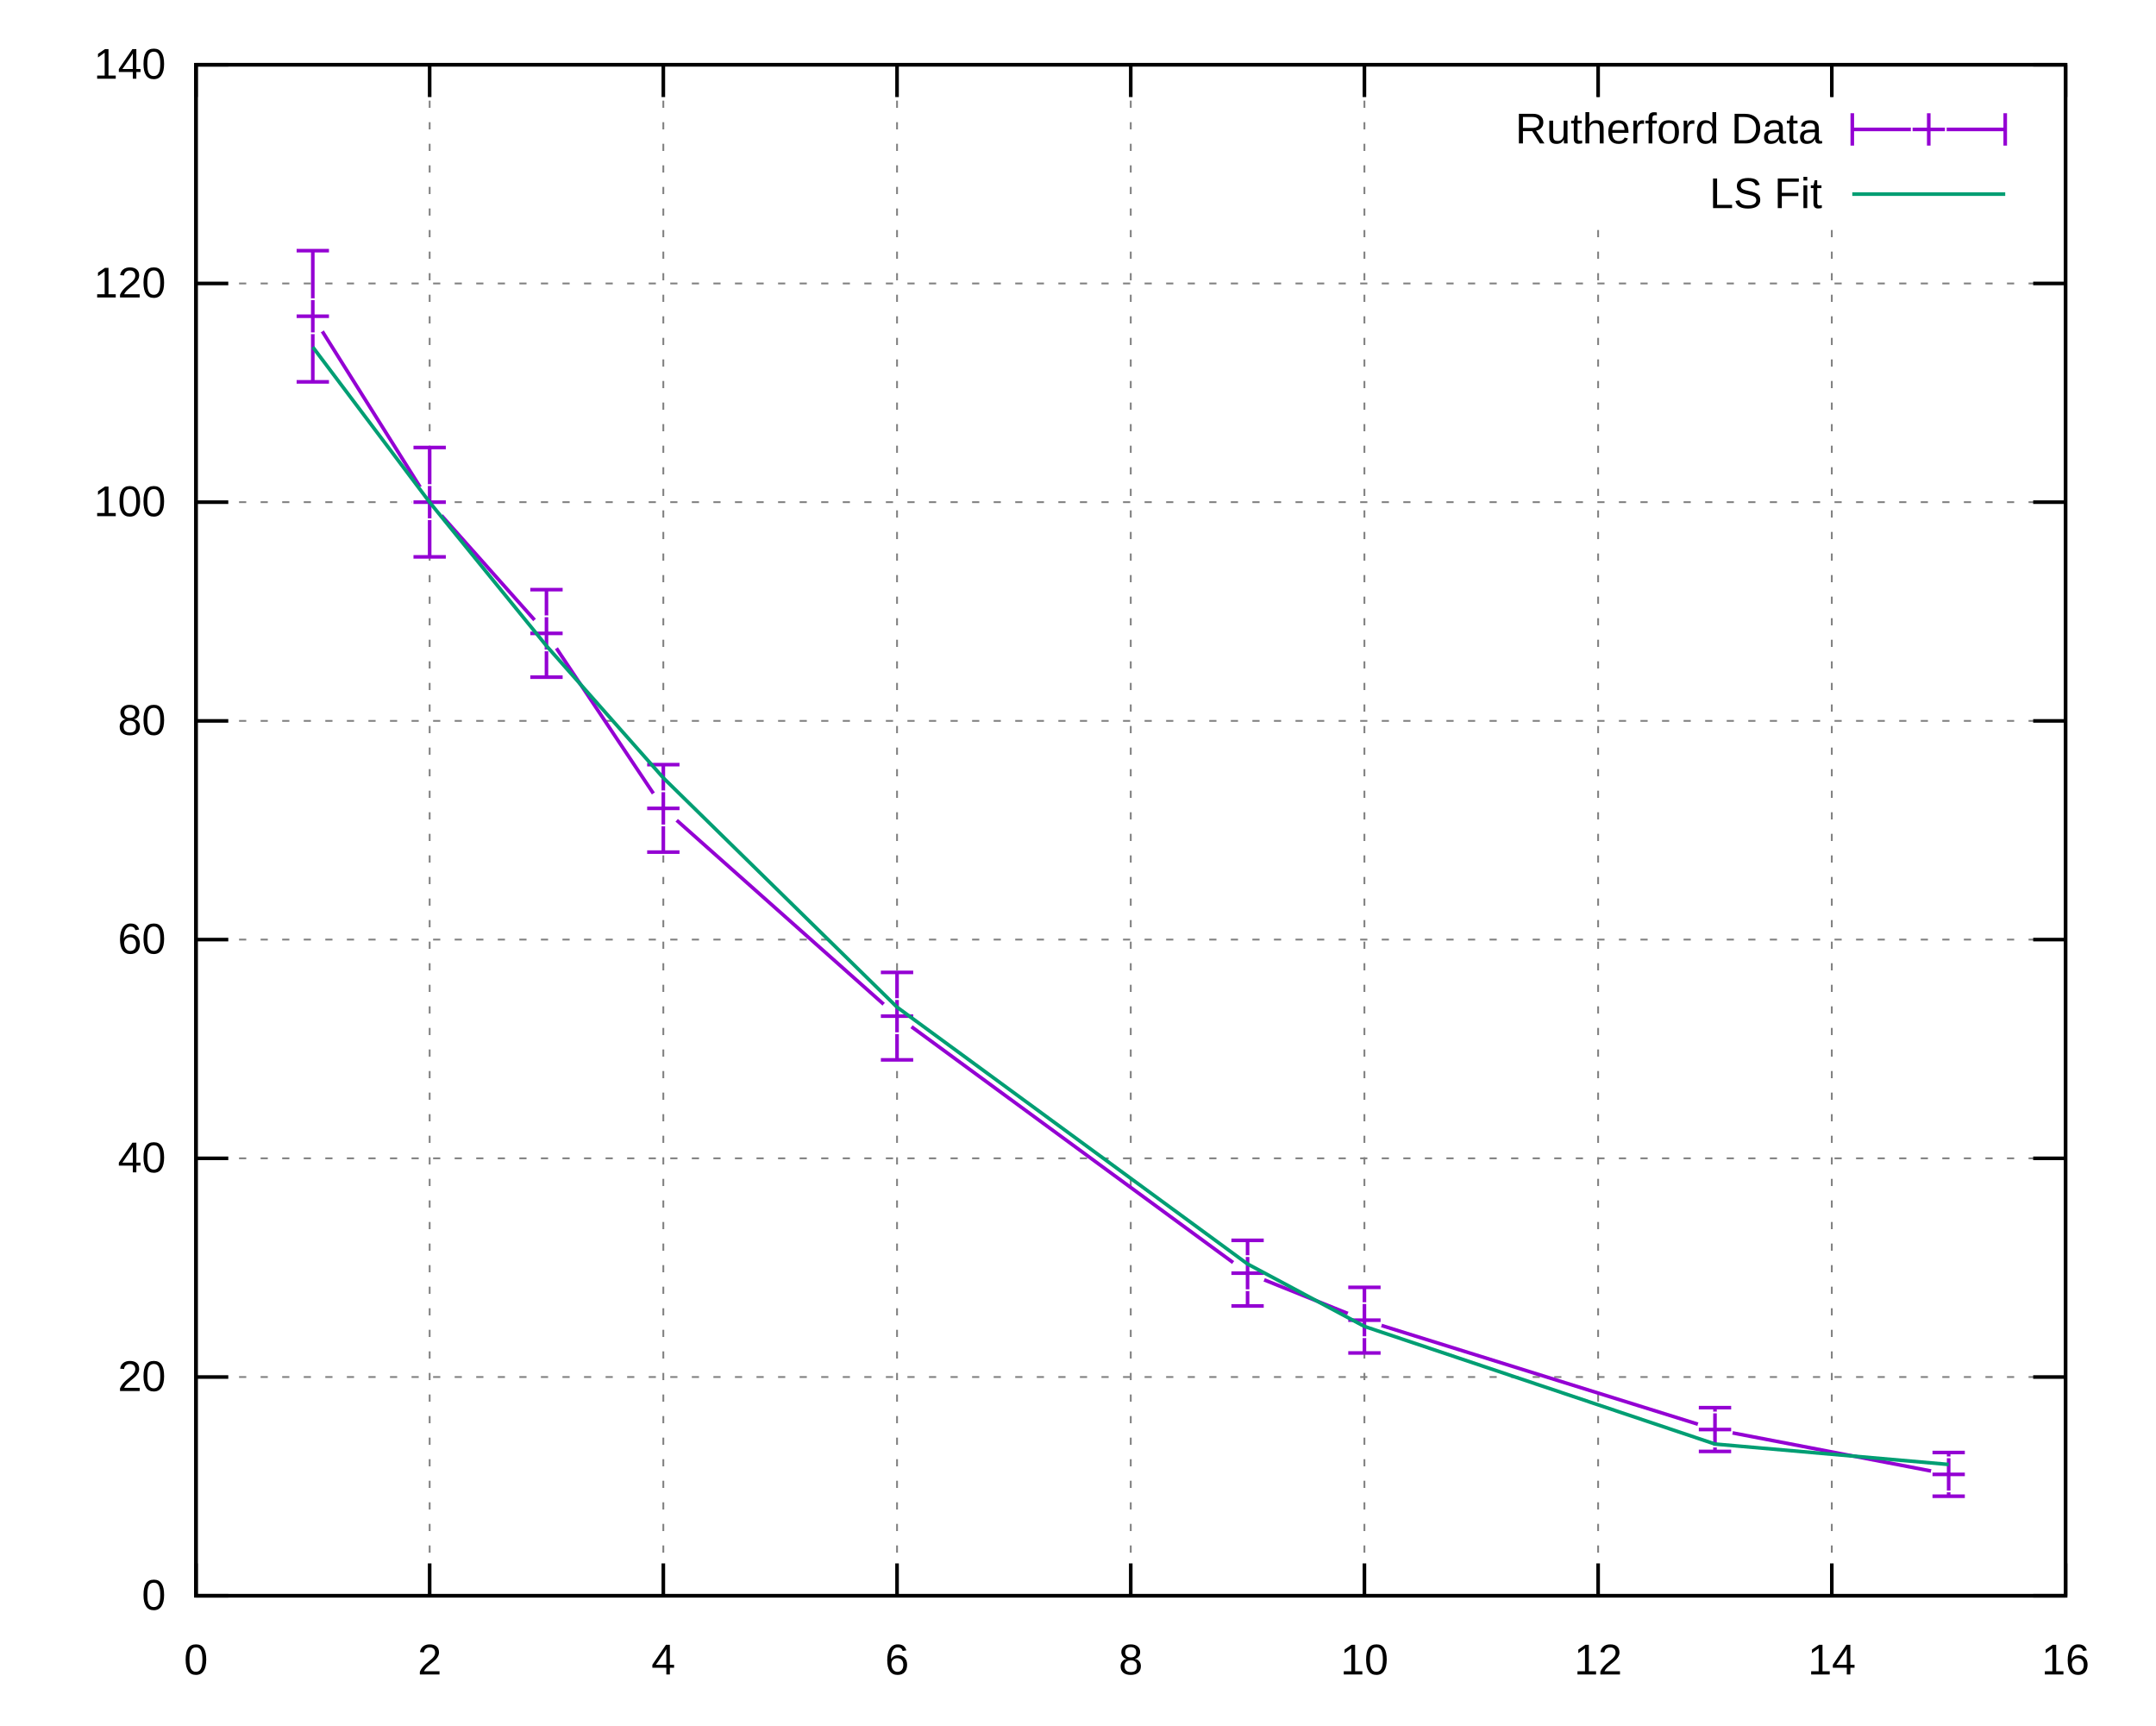
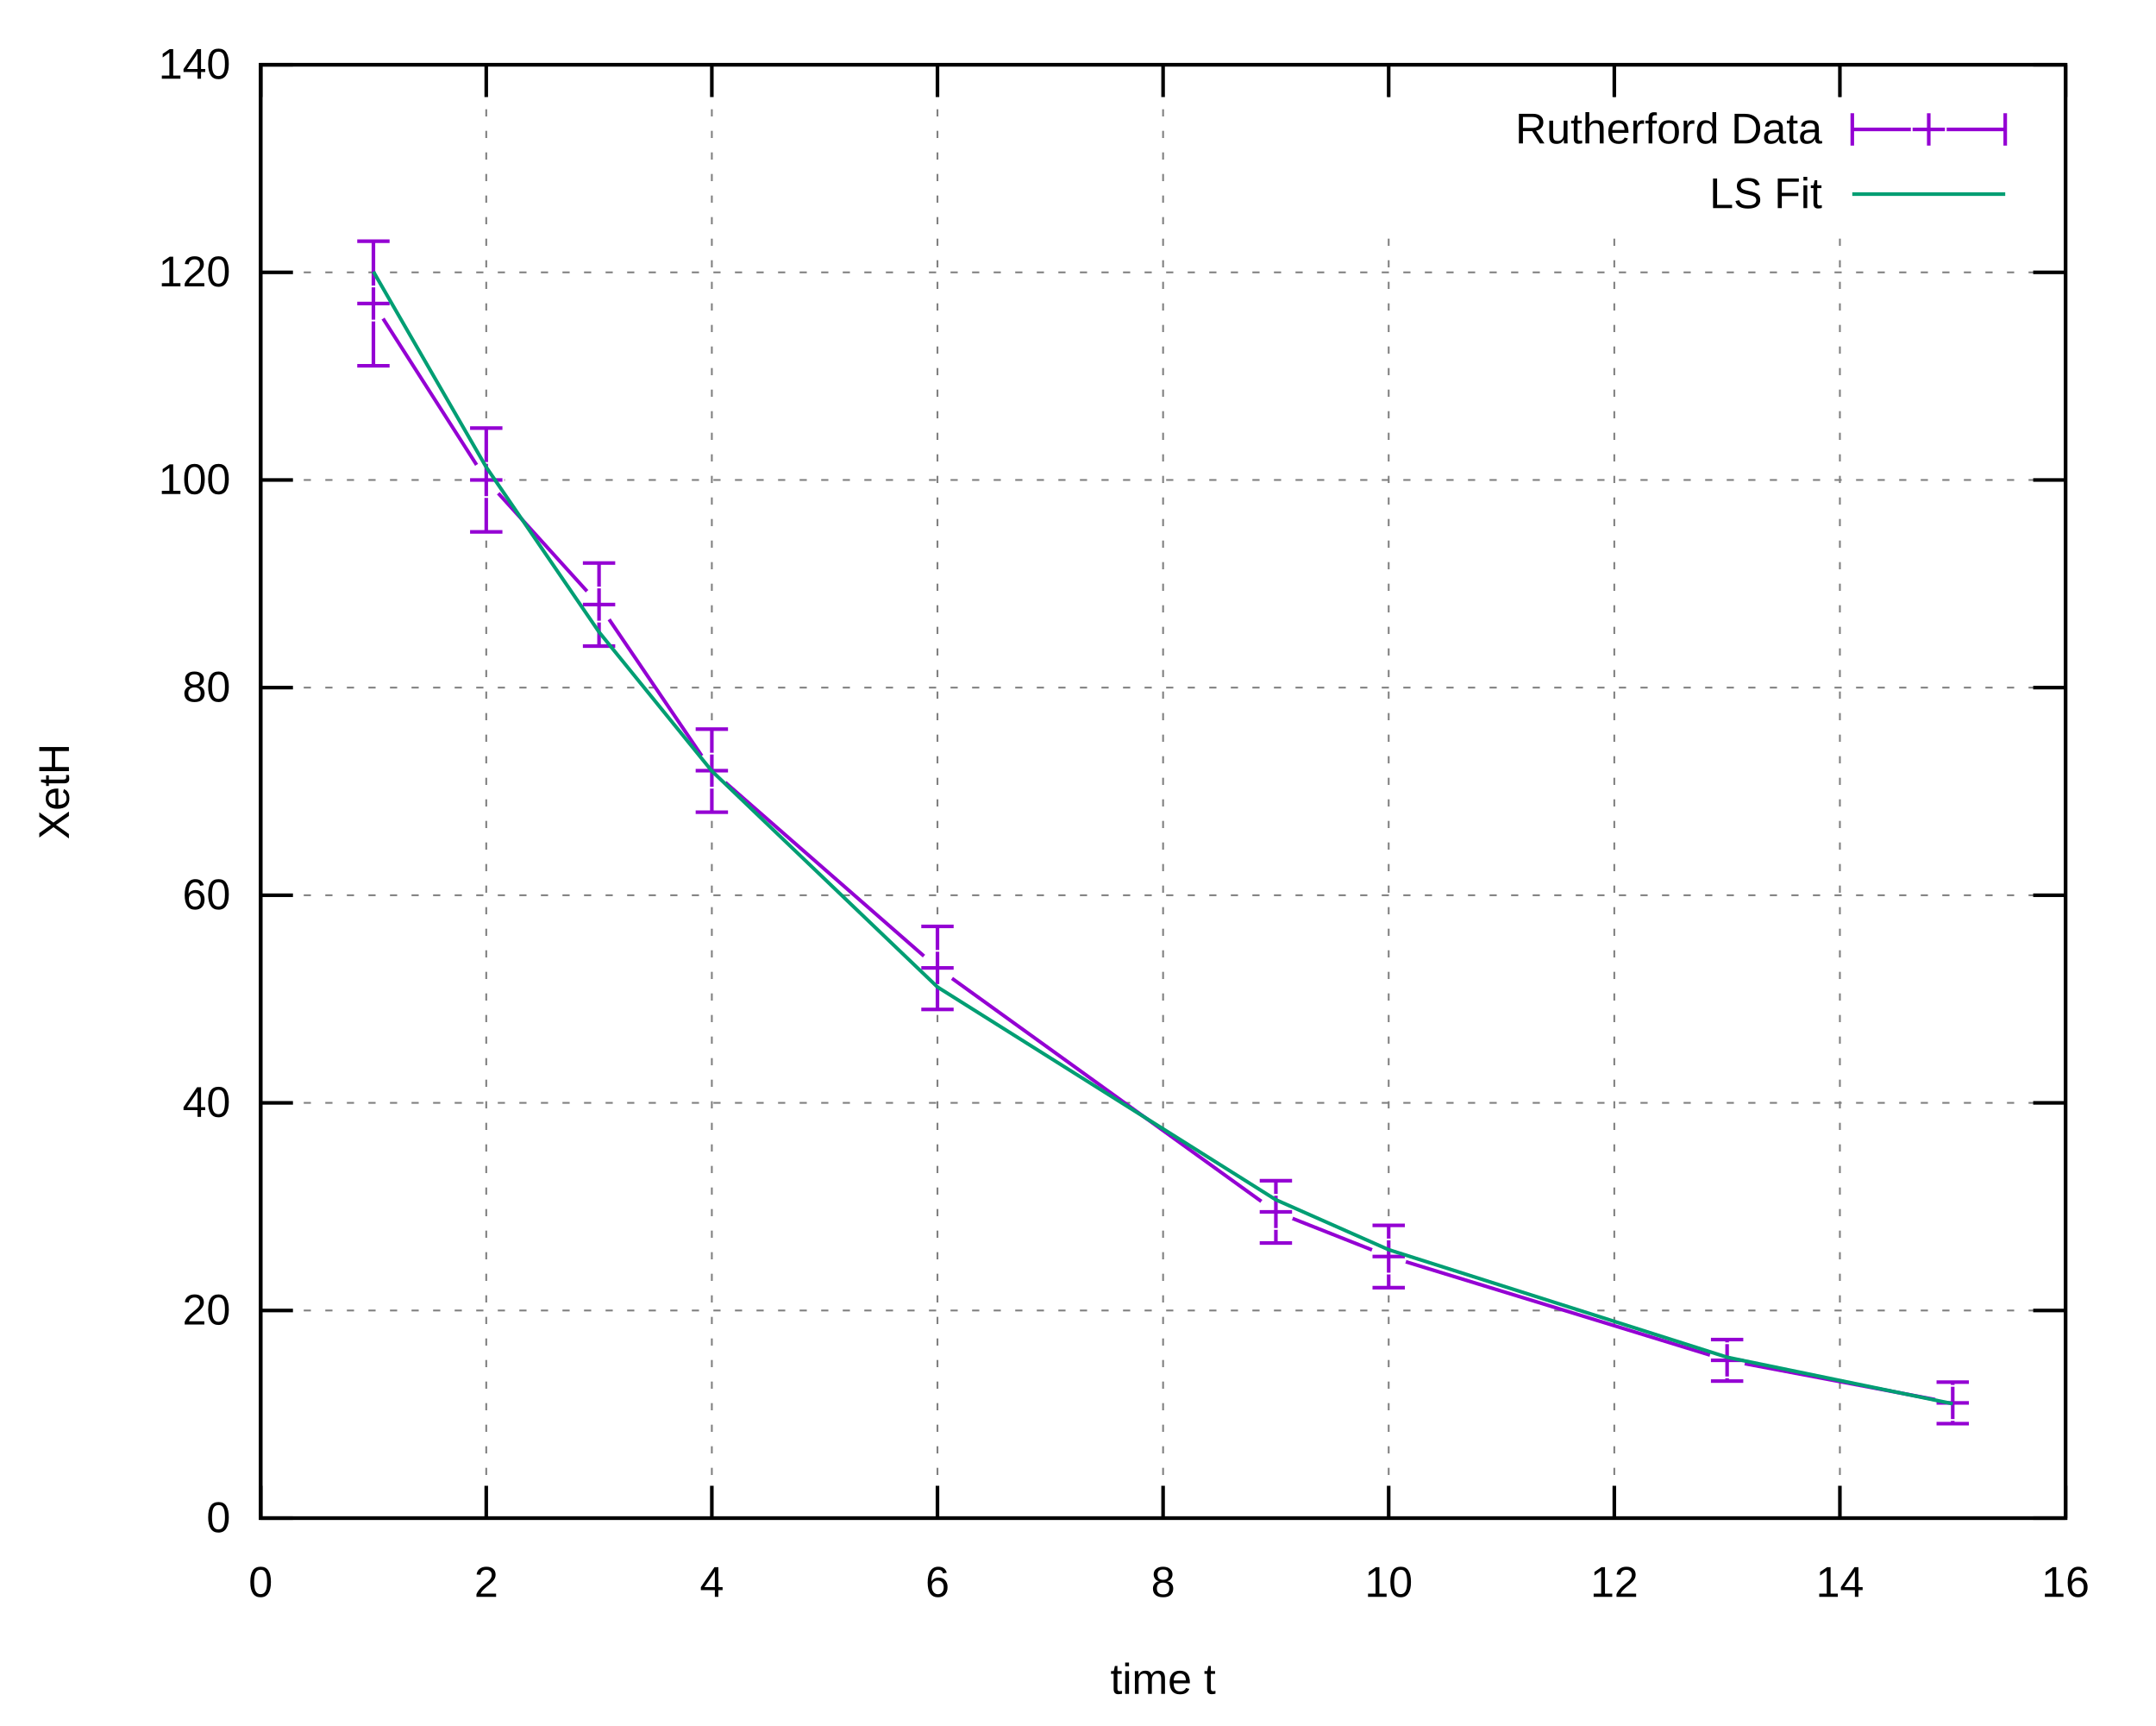
<svg xmlns="http://www.w3.org/2000/svg" xmlns:xlink="http://www.w3.org/1999/xlink" width="600" height="480" viewBox="0 0 600 480">
  <g id="gnuplot_canvas">
    <rect x="0" y="0" width="600" height="480" fill="none" />
    <defs>
      <circle id="gpDot" r="0.5" stroke-width="0.5" stroke="currentColor" />
      <path id="gpPt0" stroke-width="0.222" stroke="currentColor" d="M-1,0 h2 M0,-1 v2" />
      <path id="gpPt1" stroke-width="0.222" stroke="currentColor" d="M-1,-1 L1,1 M1,-1 L-1,1" />
      <path id="gpPt2" stroke-width="0.222" stroke="currentColor" d="M-1,0 L1,0 M0,-1 L0,1 M-1,-1 L1,1 M-1,1 L1,-1" />
      <rect id="gpPt3" stroke-width="0.222" stroke="currentColor" x="-1" y="-1" width="2" height="2" />
      <rect id="gpPt4" stroke-width="0.222" stroke="currentColor" fill="currentColor" x="-1" y="-1" width="2" height="2" />
      <circle id="gpPt5" stroke-width="0.222" stroke="currentColor" cx="0" cy="0" r="1" />
      <use xlink:href="#gpPt5" id="gpPt6" fill="currentColor" stroke="none" />
      <path id="gpPt7" stroke-width="0.222" stroke="currentColor" d="M0,-1.33 L-1.33,0.67 L1.33,0.67 z" />
      <use xlink:href="#gpPt7" id="gpPt8" fill="currentColor" stroke="none" />
      <use xlink:href="#gpPt7" id="gpPt9" stroke="currentColor" transform="rotate(180)" />
      <use xlink:href="#gpPt9" id="gpPt10" fill="currentColor" stroke="none" />
      <use xlink:href="#gpPt3" id="gpPt11" stroke="currentColor" transform="rotate(45)" />
      <use xlink:href="#gpPt11" id="gpPt12" fill="currentColor" stroke="none" />
      <path id="gpPt13" stroke-width="0.222" stroke="currentColor" d="M0,1.330 L1.265,0.411 L0.782,-1.067 L-0.782,-1.076 L-1.265,0.411 z" />
      <use xlink:href="#gpPt13" id="gpPt14" fill="currentColor" stroke="none" />
      <filter id="textbox" filterUnits="objectBoundingBox" x="0" y="0" height="1" width="1">
        <feFlood flood-color="white" flood-opacity="1" result="bgnd" />
        <feComposite in="SourceGraphic" in2="bgnd" operator="atop" />
      </filter>
      <filter id="greybox" filterUnits="objectBoundingBox" x="0" y="0" height="1" width="1">
        <feFlood flood-color="lightgrey" flood-opacity="1" result="grey" />
        <feComposite in="SourceGraphic" in2="grey" operator="atop" />
      </filter>
    </defs>
    <g fill="none" color="white" stroke="currentColor" stroke-width="1.00" stroke-linecap="butt" stroke-linejoin="miter">
</g>
    <g fill="none" color="black" stroke="currentColor" stroke-width="1.00" stroke-linecap="butt" stroke-linejoin="miter">
</g>
    <g fill="none" color="black" stroke="black" stroke-width="0.50" stroke-linecap="butt" stroke-linejoin="miter">
</g>
    <g fill="none" color="gray" stroke="currentColor" stroke-width="0.50" stroke-linecap="butt" stroke-linejoin="miter">
-       <path stroke="gray" stroke-dasharray="2,4" class="gridline" d="M54.53,444.00 L574.82,444.00  " />
-     </g>
-     <g fill="none" color="gray" stroke="gray" stroke-width="1.00" stroke-linecap="butt" stroke-linejoin="miter">
- </g>
-     <g fill="none" color="black" stroke="currentColor" stroke-width="1.00" stroke-linecap="butt" stroke-linejoin="miter">
-       <path stroke="black" d="M54.53,444.00 L63.53,444.00 M574.82,444.00 L565.82,444.00  " />
-       <g transform="translate(46.14,447.90)" stroke="none" fill="black" font-family="Arial" font-size="12.00" text-anchor="end">
+       <path stroke="gray" stroke-dasharray="2,4" class="gridline" d="M72.53,422.40 L574.82,422.40  " />
+     </g>
+     <g fill="none" color="gray" stroke="gray" stroke-width="1.00" stroke-linecap="butt" stroke-linejoin="miter">
+ </g>
+     <g fill="none" color="black" stroke="currentColor" stroke-width="1.00" stroke-linecap="butt" stroke-linejoin="miter">
+       <path stroke="black" d="M72.53,422.40 L81.53,422.40 M574.82,422.40 L565.82,422.40  " />
+       <g transform="translate(64.14,426.30)" stroke="none" fill="black" font-family="Arial" font-size="12.00" text-anchor="end">
        <text>
          <tspan font-family="Arial"> 0</tspan>
        </text>
      </g>
    </g>
    <g fill="none" color="black" stroke="currentColor" stroke-width="1.00" stroke-linecap="butt" stroke-linejoin="miter">
</g>
    <g fill="none" color="black" stroke="black" stroke-width="0.50" stroke-linecap="butt" stroke-linejoin="miter">
</g>
    <g fill="none" color="gray" stroke="currentColor" stroke-width="0.50" stroke-linecap="butt" stroke-linejoin="miter">
-       <path stroke="gray" stroke-dasharray="2,4" class="gridline" d="M54.53,383.14 L574.82,383.14  " />
-     </g>
-     <g fill="none" color="gray" stroke="gray" stroke-width="1.00" stroke-linecap="butt" stroke-linejoin="miter">
- </g>
-     <g fill="none" color="black" stroke="currentColor" stroke-width="1.00" stroke-linecap="butt" stroke-linejoin="miter">
-       <path stroke="black" d="M54.53,383.14 L63.53,383.14 M574.82,383.14 L565.82,383.14  " />
-       <g transform="translate(46.14,387.04)" stroke="none" fill="black" font-family="Arial" font-size="12.00" text-anchor="end">
+       <path stroke="gray" stroke-dasharray="2,4" class="gridline" d="M72.53,364.63 L574.82,364.63  " />
+     </g>
+     <g fill="none" color="gray" stroke="gray" stroke-width="1.00" stroke-linecap="butt" stroke-linejoin="miter">
+ </g>
+     <g fill="none" color="black" stroke="currentColor" stroke-width="1.00" stroke-linecap="butt" stroke-linejoin="miter">
+       <path stroke="black" d="M72.53,364.63 L81.53,364.63 M574.82,364.63 L565.82,364.63  " />
+       <g transform="translate(64.14,368.53)" stroke="none" fill="black" font-family="Arial" font-size="12.00" text-anchor="end">
        <text>
          <tspan font-family="Arial"> 20</tspan>
        </text>
      </g>
    </g>
    <g fill="none" color="black" stroke="currentColor" stroke-width="1.00" stroke-linecap="butt" stroke-linejoin="miter">
</g>
    <g fill="none" color="black" stroke="black" stroke-width="0.50" stroke-linecap="butt" stroke-linejoin="miter">
</g>
    <g fill="none" color="gray" stroke="currentColor" stroke-width="0.50" stroke-linecap="butt" stroke-linejoin="miter">
-       <path stroke="gray" stroke-dasharray="2,4" class="gridline" d="M54.53,322.29 L574.82,322.29  " />
-     </g>
-     <g fill="none" color="gray" stroke="gray" stroke-width="1.00" stroke-linecap="butt" stroke-linejoin="miter">
- </g>
-     <g fill="none" color="black" stroke="currentColor" stroke-width="1.00" stroke-linecap="butt" stroke-linejoin="miter">
-       <path stroke="black" d="M54.53,322.29 L63.53,322.29 M574.82,322.29 L565.82,322.29  " />
-       <g transform="translate(46.14,326.19)" stroke="none" fill="black" font-family="Arial" font-size="12.00" text-anchor="end">
+       <path stroke="gray" stroke-dasharray="2,4" class="gridline" d="M72.53,306.86 L574.82,306.86  " />
+     </g>
+     <g fill="none" color="gray" stroke="gray" stroke-width="1.00" stroke-linecap="butt" stroke-linejoin="miter">
+ </g>
+     <g fill="none" color="black" stroke="currentColor" stroke-width="1.00" stroke-linecap="butt" stroke-linejoin="miter">
+       <path stroke="black" d="M72.53,306.86 L81.53,306.86 M574.82,306.86 L565.82,306.86  " />
+       <g transform="translate(64.14,310.76)" stroke="none" fill="black" font-family="Arial" font-size="12.00" text-anchor="end">
        <text>
          <tspan font-family="Arial"> 40</tspan>
        </text>
      </g>
    </g>
    <g fill="none" color="black" stroke="currentColor" stroke-width="1.00" stroke-linecap="butt" stroke-linejoin="miter">
</g>
    <g fill="none" color="black" stroke="black" stroke-width="0.50" stroke-linecap="butt" stroke-linejoin="miter">
</g>
    <g fill="none" color="gray" stroke="currentColor" stroke-width="0.50" stroke-linecap="butt" stroke-linejoin="miter">
-       <path stroke="gray" stroke-dasharray="2,4" class="gridline" d="M54.53,261.43 L574.82,261.43  " />
-     </g>
-     <g fill="none" color="gray" stroke="gray" stroke-width="1.00" stroke-linecap="butt" stroke-linejoin="miter">
- </g>
-     <g fill="none" color="black" stroke="currentColor" stroke-width="1.00" stroke-linecap="butt" stroke-linejoin="miter">
-       <path stroke="black" d="M54.53,261.43 L63.53,261.43 M574.82,261.43 L565.82,261.43  " />
-       <g transform="translate(46.14,265.33)" stroke="none" fill="black" font-family="Arial" font-size="12.00" text-anchor="end">
+       <path stroke="gray" stroke-dasharray="2,4" class="gridline" d="M72.53,249.09 L574.82,249.09  " />
+     </g>
+     <g fill="none" color="gray" stroke="gray" stroke-width="1.00" stroke-linecap="butt" stroke-linejoin="miter">
+ </g>
+     <g fill="none" color="black" stroke="currentColor" stroke-width="1.00" stroke-linecap="butt" stroke-linejoin="miter">
+       <path stroke="black" d="M72.53,249.09 L81.53,249.09 M574.82,249.09 L565.82,249.09  " />
+       <g transform="translate(64.14,252.99)" stroke="none" fill="black" font-family="Arial" font-size="12.00" text-anchor="end">
        <text>
          <tspan font-family="Arial"> 60</tspan>
        </text>
      </g>
    </g>
    <g fill="none" color="black" stroke="currentColor" stroke-width="1.00" stroke-linecap="butt" stroke-linejoin="miter">
</g>
    <g fill="none" color="black" stroke="black" stroke-width="0.50" stroke-linecap="butt" stroke-linejoin="miter">
</g>
    <g fill="none" color="gray" stroke="currentColor" stroke-width="0.50" stroke-linecap="butt" stroke-linejoin="miter">
-       <path stroke="gray" stroke-dasharray="2,4" class="gridline" d="M54.53,200.58 L574.82,200.58  " />
-     </g>
-     <g fill="none" color="gray" stroke="gray" stroke-width="1.00" stroke-linecap="butt" stroke-linejoin="miter">
- </g>
-     <g fill="none" color="black" stroke="currentColor" stroke-width="1.00" stroke-linecap="butt" stroke-linejoin="miter">
-       <path stroke="black" d="M54.53,200.58 L63.53,200.58 M574.82,200.58 L565.82,200.58  " />
-       <g transform="translate(46.14,204.48)" stroke="none" fill="black" font-family="Arial" font-size="12.00" text-anchor="end">
+       <path stroke="gray" stroke-dasharray="2,4" class="gridline" d="M72.53,191.32 L574.82,191.32  " />
+     </g>
+     <g fill="none" color="gray" stroke="gray" stroke-width="1.00" stroke-linecap="butt" stroke-linejoin="miter">
+ </g>
+     <g fill="none" color="black" stroke="currentColor" stroke-width="1.00" stroke-linecap="butt" stroke-linejoin="miter">
+       <path stroke="black" d="M72.53,191.32 L81.53,191.32 M574.82,191.32 L565.82,191.32  " />
+       <g transform="translate(64.14,195.22)" stroke="none" fill="black" font-family="Arial" font-size="12.00" text-anchor="end">
        <text>
          <tspan font-family="Arial"> 80</tspan>
        </text>
      </g>
    </g>
    <g fill="none" color="black" stroke="currentColor" stroke-width="1.00" stroke-linecap="butt" stroke-linejoin="miter">
</g>
    <g fill="none" color="black" stroke="black" stroke-width="0.50" stroke-linecap="butt" stroke-linejoin="miter">
</g>
    <g fill="none" color="gray" stroke="currentColor" stroke-width="0.50" stroke-linecap="butt" stroke-linejoin="miter">
-       <path stroke="gray" stroke-dasharray="2,4" class="gridline" d="M54.53,139.72 L574.82,139.72  " />
-     </g>
-     <g fill="none" color="gray" stroke="gray" stroke-width="1.00" stroke-linecap="butt" stroke-linejoin="miter">
- </g>
-     <g fill="none" color="black" stroke="currentColor" stroke-width="1.00" stroke-linecap="butt" stroke-linejoin="miter">
-       <path stroke="black" d="M54.53,139.72 L63.53,139.72 M574.82,139.72 L565.82,139.72  " />
-       <g transform="translate(46.14,143.62)" stroke="none" fill="black" font-family="Arial" font-size="12.00" text-anchor="end">
+       <path stroke="gray" stroke-dasharray="2,4" class="gridline" d="M72.53,133.55 L574.82,133.55  " />
+     </g>
+     <g fill="none" color="gray" stroke="gray" stroke-width="1.00" stroke-linecap="butt" stroke-linejoin="miter">
+ </g>
+     <g fill="none" color="black" stroke="currentColor" stroke-width="1.00" stroke-linecap="butt" stroke-linejoin="miter">
+       <path stroke="black" d="M72.53,133.55 L81.53,133.55 M574.82,133.55 L565.82,133.55  " />
+       <g transform="translate(64.14,137.45)" stroke="none" fill="black" font-family="Arial" font-size="12.00" text-anchor="end">
        <text>
          <tspan font-family="Arial"> 100</tspan>
        </text>
      </g>
    </g>
    <g fill="none" color="black" stroke="currentColor" stroke-width="1.00" stroke-linecap="butt" stroke-linejoin="miter">
</g>
    <g fill="none" color="black" stroke="black" stroke-width="0.50" stroke-linecap="butt" stroke-linejoin="miter">
</g>
    <g fill="none" color="gray" stroke="currentColor" stroke-width="0.50" stroke-linecap="butt" stroke-linejoin="miter">
-       <path stroke="gray" stroke-dasharray="2,4" class="gridline" d="M54.53,78.87 L574.82,78.87  " />
-     </g>
-     <g fill="none" color="gray" stroke="gray" stroke-width="1.00" stroke-linecap="butt" stroke-linejoin="miter">
- </g>
-     <g fill="none" color="black" stroke="currentColor" stroke-width="1.00" stroke-linecap="butt" stroke-linejoin="miter">
-       <path stroke="black" d="M54.53,78.87 L63.53,78.87 M574.82,78.87 L565.82,78.87  " />
-       <g transform="translate(46.14,82.77)" stroke="none" fill="black" font-family="Arial" font-size="12.00" text-anchor="end">
+       <path stroke="gray" stroke-dasharray="2,4" class="gridline" d="M72.53,75.78 L574.82,75.78  " />
+     </g>
+     <g fill="none" color="gray" stroke="gray" stroke-width="1.00" stroke-linecap="butt" stroke-linejoin="miter">
+ </g>
+     <g fill="none" color="black" stroke="currentColor" stroke-width="1.00" stroke-linecap="butt" stroke-linejoin="miter">
+       <path stroke="black" d="M72.53,75.78 L81.53,75.78 M574.82,75.78 L565.82,75.78  " />
+       <g transform="translate(64.14,79.68)" stroke="none" fill="black" font-family="Arial" font-size="12.00" text-anchor="end">
        <text>
          <tspan font-family="Arial"> 120</tspan>
        </text>
      </g>
    </g>
    <g fill="none" color="black" stroke="currentColor" stroke-width="1.00" stroke-linecap="butt" stroke-linejoin="miter">
</g>
    <g fill="none" color="black" stroke="black" stroke-width="0.50" stroke-linecap="butt" stroke-linejoin="miter">
</g>
    <g fill="none" color="gray" stroke="currentColor" stroke-width="0.50" stroke-linecap="butt" stroke-linejoin="miter">
-       <path stroke="gray" stroke-dasharray="2,4" class="gridline" d="M54.53,18.01 L574.82,18.01  " />
-     </g>
-     <g fill="none" color="gray" stroke="gray" stroke-width="1.00" stroke-linecap="butt" stroke-linejoin="miter">
- </g>
-     <g fill="none" color="black" stroke="currentColor" stroke-width="1.00" stroke-linecap="butt" stroke-linejoin="miter">
-       <path stroke="black" d="M54.53,18.01 L63.53,18.01 M574.82,18.01 L565.82,18.01  " />
-       <g transform="translate(46.14,21.91)" stroke="none" fill="black" font-family="Arial" font-size="12.00" text-anchor="end">
+       <path stroke="gray" stroke-dasharray="2,4" class="gridline" d="M72.53,18.01 L574.82,18.01  " />
+     </g>
+     <g fill="none" color="gray" stroke="gray" stroke-width="1.00" stroke-linecap="butt" stroke-linejoin="miter">
+ </g>
+     <g fill="none" color="black" stroke="currentColor" stroke-width="1.00" stroke-linecap="butt" stroke-linejoin="miter">
+       <path stroke="black" d="M72.53,18.01 L81.53,18.01 M574.82,18.01 L565.82,18.01  " />
+       <g transform="translate(64.14,21.91)" stroke="none" fill="black" font-family="Arial" font-size="12.00" text-anchor="end">
        <text>
          <tspan font-family="Arial"> 140</tspan>
        </text>
      </g>
    </g>
    <g fill="none" color="black" stroke="currentColor" stroke-width="1.00" stroke-linecap="butt" stroke-linejoin="miter">
</g>
    <g fill="none" color="black" stroke="black" stroke-width="0.50" stroke-linecap="butt" stroke-linejoin="miter">
</g>
    <g fill="none" color="gray" stroke="currentColor" stroke-width="0.50" stroke-linecap="butt" stroke-linejoin="miter">
-       <path stroke="gray" stroke-dasharray="2,4" class="gridline" d="M54.53,444.00 L54.53,18.01  " />
-     </g>
-     <g fill="none" color="gray" stroke="gray" stroke-width="1.00" stroke-linecap="butt" stroke-linejoin="miter">
- </g>
-     <g fill="none" color="black" stroke="currentColor" stroke-width="1.00" stroke-linecap="butt" stroke-linejoin="miter">
-       <path stroke="black" d="M54.53,444.00 L54.53,435.00 M54.53,18.01 L54.53,27.01  " />
-       <g transform="translate(54.53,465.90)" stroke="none" fill="black" font-family="Arial" font-size="12.00" text-anchor="middle">
+       <path stroke="gray" stroke-dasharray="2,4" class="gridline" d="M72.53,422.40 L72.53,18.01  " />
+     </g>
+     <g fill="none" color="gray" stroke="gray" stroke-width="1.00" stroke-linecap="butt" stroke-linejoin="miter">
+ </g>
+     <g fill="none" color="black" stroke="currentColor" stroke-width="1.00" stroke-linecap="butt" stroke-linejoin="miter">
+       <path stroke="black" d="M72.53,422.40 L72.53,413.40 M72.53,18.01 L72.53,27.01  " />
+       <g transform="translate(72.53,444.30)" stroke="none" fill="black" font-family="Arial" font-size="12.00" text-anchor="middle">
        <text>
          <tspan font-family="Arial"> 0</tspan>
        </text>
      </g>
    </g>
    <g fill="none" color="black" stroke="currentColor" stroke-width="1.00" stroke-linecap="butt" stroke-linejoin="miter">
</g>
    <g fill="none" color="black" stroke="black" stroke-width="0.50" stroke-linecap="butt" stroke-linejoin="miter">
</g>
    <g fill="none" color="gray" stroke="currentColor" stroke-width="0.50" stroke-linecap="butt" stroke-linejoin="miter">
-       <path stroke="gray" stroke-dasharray="2,4" class="gridline" d="M119.57,444.00 L119.57,18.01  " />
-     </g>
-     <g fill="none" color="gray" stroke="gray" stroke-width="1.00" stroke-linecap="butt" stroke-linejoin="miter">
- </g>
-     <g fill="none" color="black" stroke="currentColor" stroke-width="1.00" stroke-linecap="butt" stroke-linejoin="miter">
-       <path stroke="black" d="M119.57,444.00 L119.57,435.00 M119.57,18.01 L119.57,27.01  " />
-       <g transform="translate(119.57,465.90)" stroke="none" fill="black" font-family="Arial" font-size="12.00" text-anchor="middle">
+       <path stroke="gray" stroke-dasharray="2,4" class="gridline" d="M135.32,422.40 L135.32,18.01  " />
+     </g>
+     <g fill="none" color="gray" stroke="gray" stroke-width="1.00" stroke-linecap="butt" stroke-linejoin="miter">
+ </g>
+     <g fill="none" color="black" stroke="currentColor" stroke-width="1.00" stroke-linecap="butt" stroke-linejoin="miter">
+       <path stroke="black" d="M135.32,422.40 L135.32,413.40 M135.32,18.01 L135.32,27.01  " />
+       <g transform="translate(135.32,444.30)" stroke="none" fill="black" font-family="Arial" font-size="12.00" text-anchor="middle">
        <text>
          <tspan font-family="Arial"> 2</tspan>
        </text>
      </g>
    </g>
    <g fill="none" color="black" stroke="currentColor" stroke-width="1.00" stroke-linecap="butt" stroke-linejoin="miter">
</g>
    <g fill="none" color="black" stroke="black" stroke-width="0.50" stroke-linecap="butt" stroke-linejoin="miter">
</g>
    <g fill="none" color="gray" stroke="currentColor" stroke-width="0.50" stroke-linecap="butt" stroke-linejoin="miter">
-       <path stroke="gray" stroke-dasharray="2,4" class="gridline" d="M184.60,444.00 L184.60,18.01  " />
-     </g>
-     <g fill="none" color="gray" stroke="gray" stroke-width="1.00" stroke-linecap="butt" stroke-linejoin="miter">
- </g>
-     <g fill="none" color="black" stroke="currentColor" stroke-width="1.00" stroke-linecap="butt" stroke-linejoin="miter">
-       <path stroke="black" d="M184.60,444.00 L184.60,435.00 M184.60,18.01 L184.60,27.01  " />
-       <g transform="translate(184.60,465.90)" stroke="none" fill="black" font-family="Arial" font-size="12.00" text-anchor="middle">
+       <path stroke="gray" stroke-dasharray="2,4" class="gridline" d="M198.10,422.40 L198.10,18.01  " />
+     </g>
+     <g fill="none" color="gray" stroke="gray" stroke-width="1.00" stroke-linecap="butt" stroke-linejoin="miter">
+ </g>
+     <g fill="none" color="black" stroke="currentColor" stroke-width="1.00" stroke-linecap="butt" stroke-linejoin="miter">
+       <path stroke="black" d="M198.10,422.40 L198.10,413.40 M198.10,18.01 L198.10,27.01  " />
+       <g transform="translate(198.10,444.30)" stroke="none" fill="black" font-family="Arial" font-size="12.00" text-anchor="middle">
        <text>
          <tspan font-family="Arial"> 4</tspan>
        </text>
      </g>
    </g>
    <g fill="none" color="black" stroke="currentColor" stroke-width="1.00" stroke-linecap="butt" stroke-linejoin="miter">
</g>
    <g fill="none" color="black" stroke="black" stroke-width="0.50" stroke-linecap="butt" stroke-linejoin="miter">
</g>
    <g fill="none" color="gray" stroke="currentColor" stroke-width="0.50" stroke-linecap="butt" stroke-linejoin="miter">
-       <path stroke="gray" stroke-dasharray="2,4" class="gridline" d="M249.64,444.00 L249.64,18.01  " />
-     </g>
-     <g fill="none" color="gray" stroke="gray" stroke-width="1.00" stroke-linecap="butt" stroke-linejoin="miter">
- </g>
-     <g fill="none" color="black" stroke="currentColor" stroke-width="1.00" stroke-linecap="butt" stroke-linejoin="miter">
-       <path stroke="black" d="M249.64,444.00 L249.64,435.00 M249.64,18.01 L249.64,27.01  " />
-       <g transform="translate(249.64,465.90)" stroke="none" fill="black" font-family="Arial" font-size="12.00" text-anchor="middle">
+       <path stroke="gray" stroke-dasharray="2,4" class="gridline" d="M260.89,422.40 L260.89,18.01  " />
+     </g>
+     <g fill="none" color="gray" stroke="gray" stroke-width="1.00" stroke-linecap="butt" stroke-linejoin="miter">
+ </g>
+     <g fill="none" color="black" stroke="currentColor" stroke-width="1.00" stroke-linecap="butt" stroke-linejoin="miter">
+       <path stroke="black" d="M260.89,422.40 L260.89,413.40 M260.89,18.01 L260.89,27.01  " />
+       <g transform="translate(260.89,444.30)" stroke="none" fill="black" font-family="Arial" font-size="12.00" text-anchor="middle">
        <text>
          <tspan font-family="Arial"> 6</tspan>
        </text>
      </g>
    </g>
    <g fill="none" color="black" stroke="currentColor" stroke-width="1.00" stroke-linecap="butt" stroke-linejoin="miter">
</g>
    <g fill="none" color="black" stroke="black" stroke-width="0.50" stroke-linecap="butt" stroke-linejoin="miter">
</g>
    <g fill="none" color="gray" stroke="currentColor" stroke-width="0.50" stroke-linecap="butt" stroke-linejoin="miter">
-       <path stroke="gray" stroke-dasharray="2,4" class="gridline" d="M314.68,444.00 L314.68,18.01  " />
-     </g>
-     <g fill="none" color="gray" stroke="gray" stroke-width="1.00" stroke-linecap="butt" stroke-linejoin="miter">
- </g>
-     <g fill="none" color="black" stroke="currentColor" stroke-width="1.00" stroke-linecap="butt" stroke-linejoin="miter">
-       <path stroke="black" d="M314.68,444.00 L314.68,435.00 M314.68,18.01 L314.68,27.01  " />
-       <g transform="translate(314.68,465.90)" stroke="none" fill="black" font-family="Arial" font-size="12.00" text-anchor="middle">
+       <path stroke="gray" stroke-dasharray="2,4" class="gridline" d="M323.68,422.40 L323.68,18.01  " />
+     </g>
+     <g fill="none" color="gray" stroke="gray" stroke-width="1.00" stroke-linecap="butt" stroke-linejoin="miter">
+ </g>
+     <g fill="none" color="black" stroke="currentColor" stroke-width="1.00" stroke-linecap="butt" stroke-linejoin="miter">
+       <path stroke="black" d="M323.68,422.40 L323.68,413.40 M323.68,18.01 L323.68,27.01  " />
+       <g transform="translate(323.68,444.30)" stroke="none" fill="black" font-family="Arial" font-size="12.00" text-anchor="middle">
        <text>
          <tspan font-family="Arial"> 8</tspan>
        </text>
      </g>
    </g>
    <g fill="none" color="black" stroke="currentColor" stroke-width="1.00" stroke-linecap="butt" stroke-linejoin="miter">
</g>
    <g fill="none" color="black" stroke="black" stroke-width="0.50" stroke-linecap="butt" stroke-linejoin="miter">
</g>
    <g fill="none" color="gray" stroke="currentColor" stroke-width="0.50" stroke-linecap="butt" stroke-linejoin="miter">
-       <path stroke="gray" stroke-dasharray="2,4" class="gridline" d="M379.71,444.00 L379.71,18.01  " />
-     </g>
-     <g fill="none" color="gray" stroke="gray" stroke-width="1.00" stroke-linecap="butt" stroke-linejoin="miter">
- </g>
-     <g fill="none" color="black" stroke="currentColor" stroke-width="1.00" stroke-linecap="butt" stroke-linejoin="miter">
-       <path stroke="black" d="M379.71,444.00 L379.71,435.00 M379.71,18.01 L379.71,27.01  " />
-       <g transform="translate(379.71,465.90)" stroke="none" fill="black" font-family="Arial" font-size="12.00" text-anchor="middle">
+       <path stroke="gray" stroke-dasharray="2,4" class="gridline" d="M386.46,422.40 L386.46,63.01 M386.46,27.01 L386.46,18.01  " />
+     </g>
+     <g fill="none" color="gray" stroke="gray" stroke-width="1.00" stroke-linecap="butt" stroke-linejoin="miter">
+ </g>
+     <g fill="none" color="black" stroke="currentColor" stroke-width="1.00" stroke-linecap="butt" stroke-linejoin="miter">
+       <path stroke="black" d="M386.46,422.40 L386.46,413.40 M386.46,18.01 L386.46,27.01  " />
+       <g transform="translate(386.46,444.30)" stroke="none" fill="black" font-family="Arial" font-size="12.00" text-anchor="middle">
        <text>
          <tspan font-family="Arial"> 10</tspan>
        </text>
      </g>
    </g>
    <g fill="none" color="black" stroke="currentColor" stroke-width="1.00" stroke-linecap="butt" stroke-linejoin="miter">
</g>
    <g fill="none" color="black" stroke="black" stroke-width="0.50" stroke-linecap="butt" stroke-linejoin="miter">
</g>
    <g fill="none" color="gray" stroke="currentColor" stroke-width="0.50" stroke-linecap="butt" stroke-linejoin="miter">
-       <path stroke="gray" stroke-dasharray="2,4" class="gridline" d="M444.75,444.00 L444.75,63.01 M444.75,27.01 L444.75,18.01  " />
-     </g>
-     <g fill="none" color="gray" stroke="gray" stroke-width="1.00" stroke-linecap="butt" stroke-linejoin="miter">
- </g>
-     <g fill="none" color="black" stroke="currentColor" stroke-width="1.00" stroke-linecap="butt" stroke-linejoin="miter">
-       <path stroke="black" d="M444.75,444.00 L444.75,435.00 M444.75,18.01 L444.75,27.01  " />
-       <g transform="translate(444.75,465.90)" stroke="none" fill="black" font-family="Arial" font-size="12.00" text-anchor="middle">
+       <path stroke="gray" stroke-dasharray="2,4" class="gridline" d="M449.25,422.40 L449.25,63.01 M449.25,27.01 L449.25,18.01  " />
+     </g>
+     <g fill="none" color="gray" stroke="gray" stroke-width="1.00" stroke-linecap="butt" stroke-linejoin="miter">
+ </g>
+     <g fill="none" color="black" stroke="currentColor" stroke-width="1.00" stroke-linecap="butt" stroke-linejoin="miter">
+       <path stroke="black" d="M449.25,422.40 L449.25,413.40 M449.25,18.01 L449.25,27.01  " />
+       <g transform="translate(449.25,444.30)" stroke="none" fill="black" font-family="Arial" font-size="12.00" text-anchor="middle">
        <text>
          <tspan font-family="Arial"> 12</tspan>
        </text>
      </g>
    </g>
    <g fill="none" color="black" stroke="currentColor" stroke-width="1.00" stroke-linecap="butt" stroke-linejoin="miter">
</g>
    <g fill="none" color="black" stroke="black" stroke-width="0.50" stroke-linecap="butt" stroke-linejoin="miter">
</g>
    <g fill="none" color="gray" stroke="currentColor" stroke-width="0.50" stroke-linecap="butt" stroke-linejoin="miter">
-       <path stroke="gray" stroke-dasharray="2,4" class="gridline" d="M509.78,444.00 L509.78,63.01 M509.78,27.01 L509.78,18.01  " />
-     </g>
-     <g fill="none" color="gray" stroke="gray" stroke-width="1.00" stroke-linecap="butt" stroke-linejoin="miter">
- </g>
-     <g fill="none" color="black" stroke="currentColor" stroke-width="1.00" stroke-linecap="butt" stroke-linejoin="miter">
-       <path stroke="black" d="M509.78,444.00 L509.78,435.00 M509.78,18.01 L509.78,27.01  " />
-       <g transform="translate(509.78,465.90)" stroke="none" fill="black" font-family="Arial" font-size="12.00" text-anchor="middle">
+       <path stroke="gray" stroke-dasharray="2,4" class="gridline" d="M512.03,422.40 L512.03,63.01 M512.03,27.01 L512.03,18.01  " />
+     </g>
+     <g fill="none" color="gray" stroke="gray" stroke-width="1.00" stroke-linecap="butt" stroke-linejoin="miter">
+ </g>
+     <g fill="none" color="black" stroke="currentColor" stroke-width="1.00" stroke-linecap="butt" stroke-linejoin="miter">
+       <path stroke="black" d="M512.03,422.40 L512.03,413.40 M512.03,18.01 L512.03,27.01  " />
+       <g transform="translate(512.03,444.30)" stroke="none" fill="black" font-family="Arial" font-size="12.00" text-anchor="middle">
        <text>
          <tspan font-family="Arial"> 14</tspan>
        </text>
      </g>
    </g>
    <g fill="none" color="black" stroke="currentColor" stroke-width="1.00" stroke-linecap="butt" stroke-linejoin="miter">
</g>
    <g fill="none" color="black" stroke="black" stroke-width="0.50" stroke-linecap="butt" stroke-linejoin="miter">
</g>
    <g fill="none" color="gray" stroke="currentColor" stroke-width="0.50" stroke-linecap="butt" stroke-linejoin="miter">
-       <path stroke="gray" stroke-dasharray="2,4" class="gridline" d="M574.82,444.00 L574.82,18.01  " />
-     </g>
-     <g fill="none" color="gray" stroke="gray" stroke-width="1.00" stroke-linecap="butt" stroke-linejoin="miter">
- </g>
-     <g fill="none" color="black" stroke="currentColor" stroke-width="1.00" stroke-linecap="butt" stroke-linejoin="miter">
-       <path stroke="black" d="M574.82,444.00 L574.82,435.00 M574.82,18.01 L574.82,27.01  " />
-       <g transform="translate(574.82,465.90)" stroke="none" fill="black" font-family="Arial" font-size="12.00" text-anchor="middle">
+       <path stroke="gray" stroke-dasharray="2,4" class="gridline" d="M574.82,422.40 L574.82,18.01  " />
+     </g>
+     <g fill="none" color="gray" stroke="gray" stroke-width="1.00" stroke-linecap="butt" stroke-linejoin="miter">
+ </g>
+     <g fill="none" color="black" stroke="currentColor" stroke-width="1.00" stroke-linecap="butt" stroke-linejoin="miter">
+       <path stroke="black" d="M574.82,422.40 L574.82,413.40 M574.82,18.01 L574.82,27.01  " />
+       <g transform="translate(574.82,444.30)" stroke="none" fill="black" font-family="Arial" font-size="12.00" text-anchor="middle">
        <text>
          <tspan font-family="Arial"> 16</tspan>
        </text>
      </g>
    </g>
    <g fill="none" color="black" stroke="currentColor" stroke-width="1.00" stroke-linecap="butt" stroke-linejoin="miter">
</g>
    <g fill="none" color="black" stroke="currentColor" stroke-width="1.00" stroke-linecap="butt" stroke-linejoin="miter">
-       <path stroke="black" d="M54.53,18.01 L54.53,444.00 L574.82,444.00 L574.82,18.01 L54.53,18.01 Z  " />
+       <path stroke="black" d="M72.53,18.01 L72.53,422.40 L574.82,422.40 L574.82,18.01 L72.53,18.01 Z  " />
    </g>
    <g fill="none" color="black" stroke="currentColor" stroke-width="1.00" stroke-linecap="butt" stroke-linejoin="miter">
</g>
    <g id="gnuplot_plot_1">
      <g fill="none" color="black" stroke="currentColor" stroke-width="1.00" stroke-linecap="butt" stroke-linejoin="miter">
        <g transform="translate(507.09,39.91)" stroke="none" fill="black" font-family="Arial" font-size="12.00" text-anchor="end">
          <text>
            <tspan font-family="Arial">Rutherford Data</tspan>
          </text>
        </g>
      </g>
      <g fill="none" color="black" stroke="currentColor" stroke-width="1.00" stroke-linecap="butt" stroke-linejoin="miter">
-         <path stroke="rgb(148,   0, 211)" d="M515.48,36.01 L558.04,36.01 M515.48,31.51 L515.48,40.51 M558.04,31.51 L558.04,40.51 M87.05,87.99 L119.57,139.72   L152.08,176.23 L184.60,224.92 L249.64,282.73 L347.19,354.24 L379.71,367.32 L477.27,397.75 L542.30,410.23 M87.05,106.25   L87.05,69.74 M82.55,106.25 L91.55,106.25 M82.55,69.74 L91.55,69.74 M119.57,154.94 L119.57,124.51 M115.07,154.94   L124.07,154.94 M115.07,124.51 L124.07,124.51 M152.08,188.41 L152.08,164.06 M147.58,188.41 L156.58,188.41 M147.58,164.06   L156.58,164.06 M184.60,237.09 L184.60,212.75 M180.10,237.09 L189.10,237.09 M180.10,212.75 L189.10,212.75 M249.64,294.90   L249.64,270.56 M245.14,294.90 L254.14,294.90 M245.14,270.56 L254.14,270.56 M347.19,363.37 L347.19,345.11 M342.69,363.37   L351.69,363.37 M342.69,345.11 L351.69,345.11 M379.71,376.45 L379.71,358.19 M375.21,376.45 L384.21,376.45 M375.21,358.19   L384.21,358.19 M477.27,403.84 L477.27,391.66 M472.77,403.84 L481.77,403.84 M472.77,391.66 L481.77,391.66 M542.30,416.31   L542.30,404.14 M537.80,416.31 L546.80,416.31 M537.80,404.14 L546.80,404.14  " />
-       </g>
-       <g fill="none" color="black" stroke="currentColor" stroke-width="1.00" stroke-linecap="butt" stroke-linejoin="miter">
-         <use xlink:href="#gpPt6" transform="translate(87.05,87.99) scale(4.50)" color="white" />
-       </g>
-       <g fill="none" color="black" stroke="currentColor" stroke-width="1.00" stroke-linecap="butt" stroke-linejoin="miter">
-         <use xlink:href="#gpPt0" transform="translate(87.05,87.99) scale(4.50)" color="rgb(148,   0, 211)" />
-         <use xlink:href="#gpPt6" transform="translate(119.57,139.72) scale(4.50)" color="white" />
-       </g>
-       <g fill="none" color="black" stroke="currentColor" stroke-width="1.00" stroke-linecap="butt" stroke-linejoin="miter">
-         <use xlink:href="#gpPt0" transform="translate(119.57,139.72) scale(4.50)" color="rgb(148,   0, 211)" />
-         <use xlink:href="#gpPt6" transform="translate(152.08,176.23) scale(4.50)" color="white" />
-       </g>
-       <g fill="none" color="black" stroke="currentColor" stroke-width="1.00" stroke-linecap="butt" stroke-linejoin="miter">
-         <use xlink:href="#gpPt0" transform="translate(152.08,176.23) scale(4.50)" color="rgb(148,   0, 211)" />
-         <use xlink:href="#gpPt6" transform="translate(184.60,224.92) scale(4.50)" color="white" />
-       </g>
-       <g fill="none" color="black" stroke="currentColor" stroke-width="1.00" stroke-linecap="butt" stroke-linejoin="miter">
-         <use xlink:href="#gpPt0" transform="translate(184.60,224.92) scale(4.50)" color="rgb(148,   0, 211)" />
-         <use xlink:href="#gpPt6" transform="translate(249.64,282.73) scale(4.50)" color="white" />
-       </g>
-       <g fill="none" color="black" stroke="currentColor" stroke-width="1.00" stroke-linecap="butt" stroke-linejoin="miter">
-         <use xlink:href="#gpPt0" transform="translate(249.64,282.73) scale(4.50)" color="rgb(148,   0, 211)" />
-         <use xlink:href="#gpPt6" transform="translate(347.19,354.24) scale(4.50)" color="white" />
-       </g>
-       <g fill="none" color="black" stroke="currentColor" stroke-width="1.00" stroke-linecap="butt" stroke-linejoin="miter">
-         <use xlink:href="#gpPt0" transform="translate(347.19,354.24) scale(4.50)" color="rgb(148,   0, 211)" />
-         <use xlink:href="#gpPt6" transform="translate(379.71,367.32) scale(4.50)" color="white" />
-       </g>
-       <g fill="none" color="black" stroke="currentColor" stroke-width="1.00" stroke-linecap="butt" stroke-linejoin="miter">
-         <use xlink:href="#gpPt0" transform="translate(379.71,367.32) scale(4.50)" color="rgb(148,   0, 211)" />
-         <use xlink:href="#gpPt6" transform="translate(477.27,397.75) scale(4.50)" color="white" />
-       </g>
-       <g fill="none" color="black" stroke="currentColor" stroke-width="1.00" stroke-linecap="butt" stroke-linejoin="miter">
-         <use xlink:href="#gpPt0" transform="translate(477.27,397.75) scale(4.50)" color="rgb(148,   0, 211)" />
-         <use xlink:href="#gpPt6" transform="translate(542.30,410.23) scale(4.50)" color="white" />
-       </g>
-       <g fill="none" color="black" stroke="currentColor" stroke-width="1.00" stroke-linecap="butt" stroke-linejoin="miter">
-         <use xlink:href="#gpPt0" transform="translate(542.30,410.23) scale(4.50)" color="rgb(148,   0, 211)" />
+         <path stroke="rgb(148,   0, 211)" d="M515.48,36.01 L558.04,36.01 M515.48,31.51 L515.48,40.51 M558.04,31.51 L558.04,40.51 M103.92,84.45 L135.32,133.55   L166.71,168.21 L198.10,214.43 L260.89,269.31 L355.07,337.19 L386.46,349.61 L480.64,378.49 L543.43,390.34 M103.92,101.78   L103.92,67.11 M99.42,101.78 L108.42,101.78 M99.42,67.11 L108.42,67.11 M135.32,147.99 L135.32,119.11 M130.82,147.99   L139.82,147.99 M130.82,119.11 L139.82,119.11 M166.71,179.77 L166.71,156.66 M162.21,179.77 L171.21,179.77 M162.21,156.66   L171.21,156.66 M198.10,225.98 L198.10,202.87 M193.60,225.98 L202.60,225.98 M193.60,202.87 L202.60,202.87 M260.89,280.86   L260.89,257.76 M256.39,280.86 L265.39,280.86 M256.39,257.76 L265.39,257.76 M355.07,345.85 L355.07,328.52 M350.57,345.85   L359.57,345.85 M350.57,328.52 L359.57,328.52 M386.46,358.28 L386.46,340.94 M381.96,358.28 L390.96,358.28 M381.96,340.94   L390.96,340.94 M480.64,384.27 L480.64,372.72 M476.14,384.27 L485.14,384.27 M476.14,372.72 L485.14,372.72 M543.43,396.11   L543.43,384.56 M538.93,396.11 L547.93,396.11 M538.93,384.56 L547.93,384.56  " />
+       </g>
+       <g fill="none" color="black" stroke="currentColor" stroke-width="1.00" stroke-linecap="butt" stroke-linejoin="miter">
+         <use xlink:href="#gpPt6" transform="translate(103.92,84.45) scale(4.50)" color="white" />
+       </g>
+       <g fill="none" color="black" stroke="currentColor" stroke-width="1.00" stroke-linecap="butt" stroke-linejoin="miter">
+         <use xlink:href="#gpPt0" transform="translate(103.92,84.45) scale(4.50)" color="rgb(148,   0, 211)" />
+         <use xlink:href="#gpPt6" transform="translate(135.32,133.55) scale(4.50)" color="white" />
+       </g>
+       <g fill="none" color="black" stroke="currentColor" stroke-width="1.00" stroke-linecap="butt" stroke-linejoin="miter">
+         <use xlink:href="#gpPt0" transform="translate(135.32,133.55) scale(4.50)" color="rgb(148,   0, 211)" />
+         <use xlink:href="#gpPt6" transform="translate(166.71,168.21) scale(4.50)" color="white" />
+       </g>
+       <g fill="none" color="black" stroke="currentColor" stroke-width="1.00" stroke-linecap="butt" stroke-linejoin="miter">
+         <use xlink:href="#gpPt0" transform="translate(166.71,168.21) scale(4.50)" color="rgb(148,   0, 211)" />
+         <use xlink:href="#gpPt6" transform="translate(198.10,214.43) scale(4.50)" color="white" />
+       </g>
+       <g fill="none" color="black" stroke="currentColor" stroke-width="1.00" stroke-linecap="butt" stroke-linejoin="miter">
+         <use xlink:href="#gpPt0" transform="translate(198.10,214.43) scale(4.50)" color="rgb(148,   0, 211)" />
+         <use xlink:href="#gpPt6" transform="translate(260.89,269.31) scale(4.50)" color="white" />
+       </g>
+       <g fill="none" color="black" stroke="currentColor" stroke-width="1.00" stroke-linecap="butt" stroke-linejoin="miter">
+         <use xlink:href="#gpPt0" transform="translate(260.89,269.31) scale(4.50)" color="rgb(148,   0, 211)" />
+         <use xlink:href="#gpPt6" transform="translate(355.07,337.19) scale(4.50)" color="white" />
+       </g>
+       <g fill="none" color="black" stroke="currentColor" stroke-width="1.00" stroke-linecap="butt" stroke-linejoin="miter">
+         <use xlink:href="#gpPt0" transform="translate(355.07,337.19) scale(4.50)" color="rgb(148,   0, 211)" />
+         <use xlink:href="#gpPt6" transform="translate(386.46,349.61) scale(4.50)" color="white" />
+       </g>
+       <g fill="none" color="black" stroke="currentColor" stroke-width="1.00" stroke-linecap="butt" stroke-linejoin="miter">
+         <use xlink:href="#gpPt0" transform="translate(386.46,349.61) scale(4.50)" color="rgb(148,   0, 211)" />
+         <use xlink:href="#gpPt6" transform="translate(480.64,378.49) scale(4.50)" color="white" />
+       </g>
+       <g fill="none" color="black" stroke="currentColor" stroke-width="1.00" stroke-linecap="butt" stroke-linejoin="miter">
+         <use xlink:href="#gpPt0" transform="translate(480.64,378.49) scale(4.50)" color="rgb(148,   0, 211)" />
+         <use xlink:href="#gpPt6" transform="translate(543.43,390.34) scale(4.50)" color="white" />
+       </g>
+       <g fill="none" color="black" stroke="currentColor" stroke-width="1.00" stroke-linecap="butt" stroke-linejoin="miter">
+         <use xlink:href="#gpPt0" transform="translate(543.43,390.34) scale(4.50)" color="rgb(148,   0, 211)" />
        <use xlink:href="#gpPt6" transform="translate(536.76,36.01) scale(4.50)" color="white" />
      </g>
      <g fill="none" color="black" stroke="currentColor" stroke-width="1.00" stroke-linecap="butt" stroke-linejoin="miter">
        <use xlink:href="#gpPt0" transform="translate(536.76,36.01) scale(4.50)" color="rgb(148,   0, 211)" />
      </g>
    </g>
    <g id="gnuplot_plot_2">
      <g fill="none" color="black" stroke="currentColor" stroke-width="1.00" stroke-linecap="butt" stroke-linejoin="miter">
        <g transform="translate(507.09,57.91)" stroke="none" fill="black" font-family="Arial" font-size="12.00" text-anchor="end">
          <text>
            <tspan font-family="Arial">LS Fit</tspan>
          </text>
        </g>
      </g>
      <g fill="none" color="black" stroke="currentColor" stroke-width="1.00" stroke-linecap="butt" stroke-linejoin="miter">
-         <path stroke="rgb(  0, 158, 115)" d="M515.48,54.01 L558.04,54.01 M87.05,96.56 L119.57,139.75 L152.08,179.71 L184.60,216.44 L249.64,280.23 L347.19,351.69   L379.71,369.06 L477.27,401.79 L542.30,407.47  " />
+         <path stroke="rgb(  0, 158, 115)" d="M515.48,54.01 L558.04,54.01 M103.92,75.59 L135.32,129.99 L166.71,175.86 L198.10,214.53 L260.89,274.63 L355.07,333.83   L386.46,347.72 L480.64,377.64 L543.43,390.58  " />
      </g>
    </g>
    <g fill="none" color="white" stroke="rgb(  0, 158, 115)" stroke-width="2.00" stroke-linecap="butt" stroke-linejoin="miter">
</g>
    <g fill="none" color="black" stroke="currentColor" stroke-width="2.00" stroke-linecap="butt" stroke-linejoin="miter">
</g>
    <g fill="none" color="black" stroke="black" stroke-width="1.00" stroke-linecap="butt" stroke-linejoin="miter">
</g>
    <g fill="none" color="black" stroke="currentColor" stroke-width="1.00" stroke-linecap="butt" stroke-linejoin="miter">
-       <path stroke="black" d="M54.53,18.01 L54.53,444.00 L574.82,444.00 L574.82,18.01 L54.53,18.01 Z  " />
-     </g>
+       <path stroke="black" d="M72.53,18.01 L72.53,422.40 L574.82,422.40 L574.82,18.01 L72.53,18.01 Z  " />
+       <g transform="translate(19.18,220.21) rotate(270.00)" stroke="none" fill="black" font-family="Arial" font-size="12.00" text-anchor="middle">
+         <text>
+           <tspan font-family="Arial">XetH</tspan>
+         </text>
+       </g>
+     </g>
+     <g fill="none" color="black" stroke="currentColor" stroke-width="1.00" stroke-linecap="butt" stroke-linejoin="miter">
+       <g transform="translate(323.67,471.30)" stroke="none" fill="black" font-family="Arial" font-size="12.00" text-anchor="middle">
+         <text>
+           <tspan font-family="Arial">time t</tspan>
+         </text>
+       </g>
+     </g>
+     <g fill="none" color="black" stroke="currentColor" stroke-width="1.00" stroke-linecap="butt" stroke-linejoin="miter">
+ </g>
    <g fill="none" color="black" stroke="currentColor" stroke-width="1.00" stroke-linecap="butt" stroke-linejoin="miter">
</g>
  </g>
</svg>
